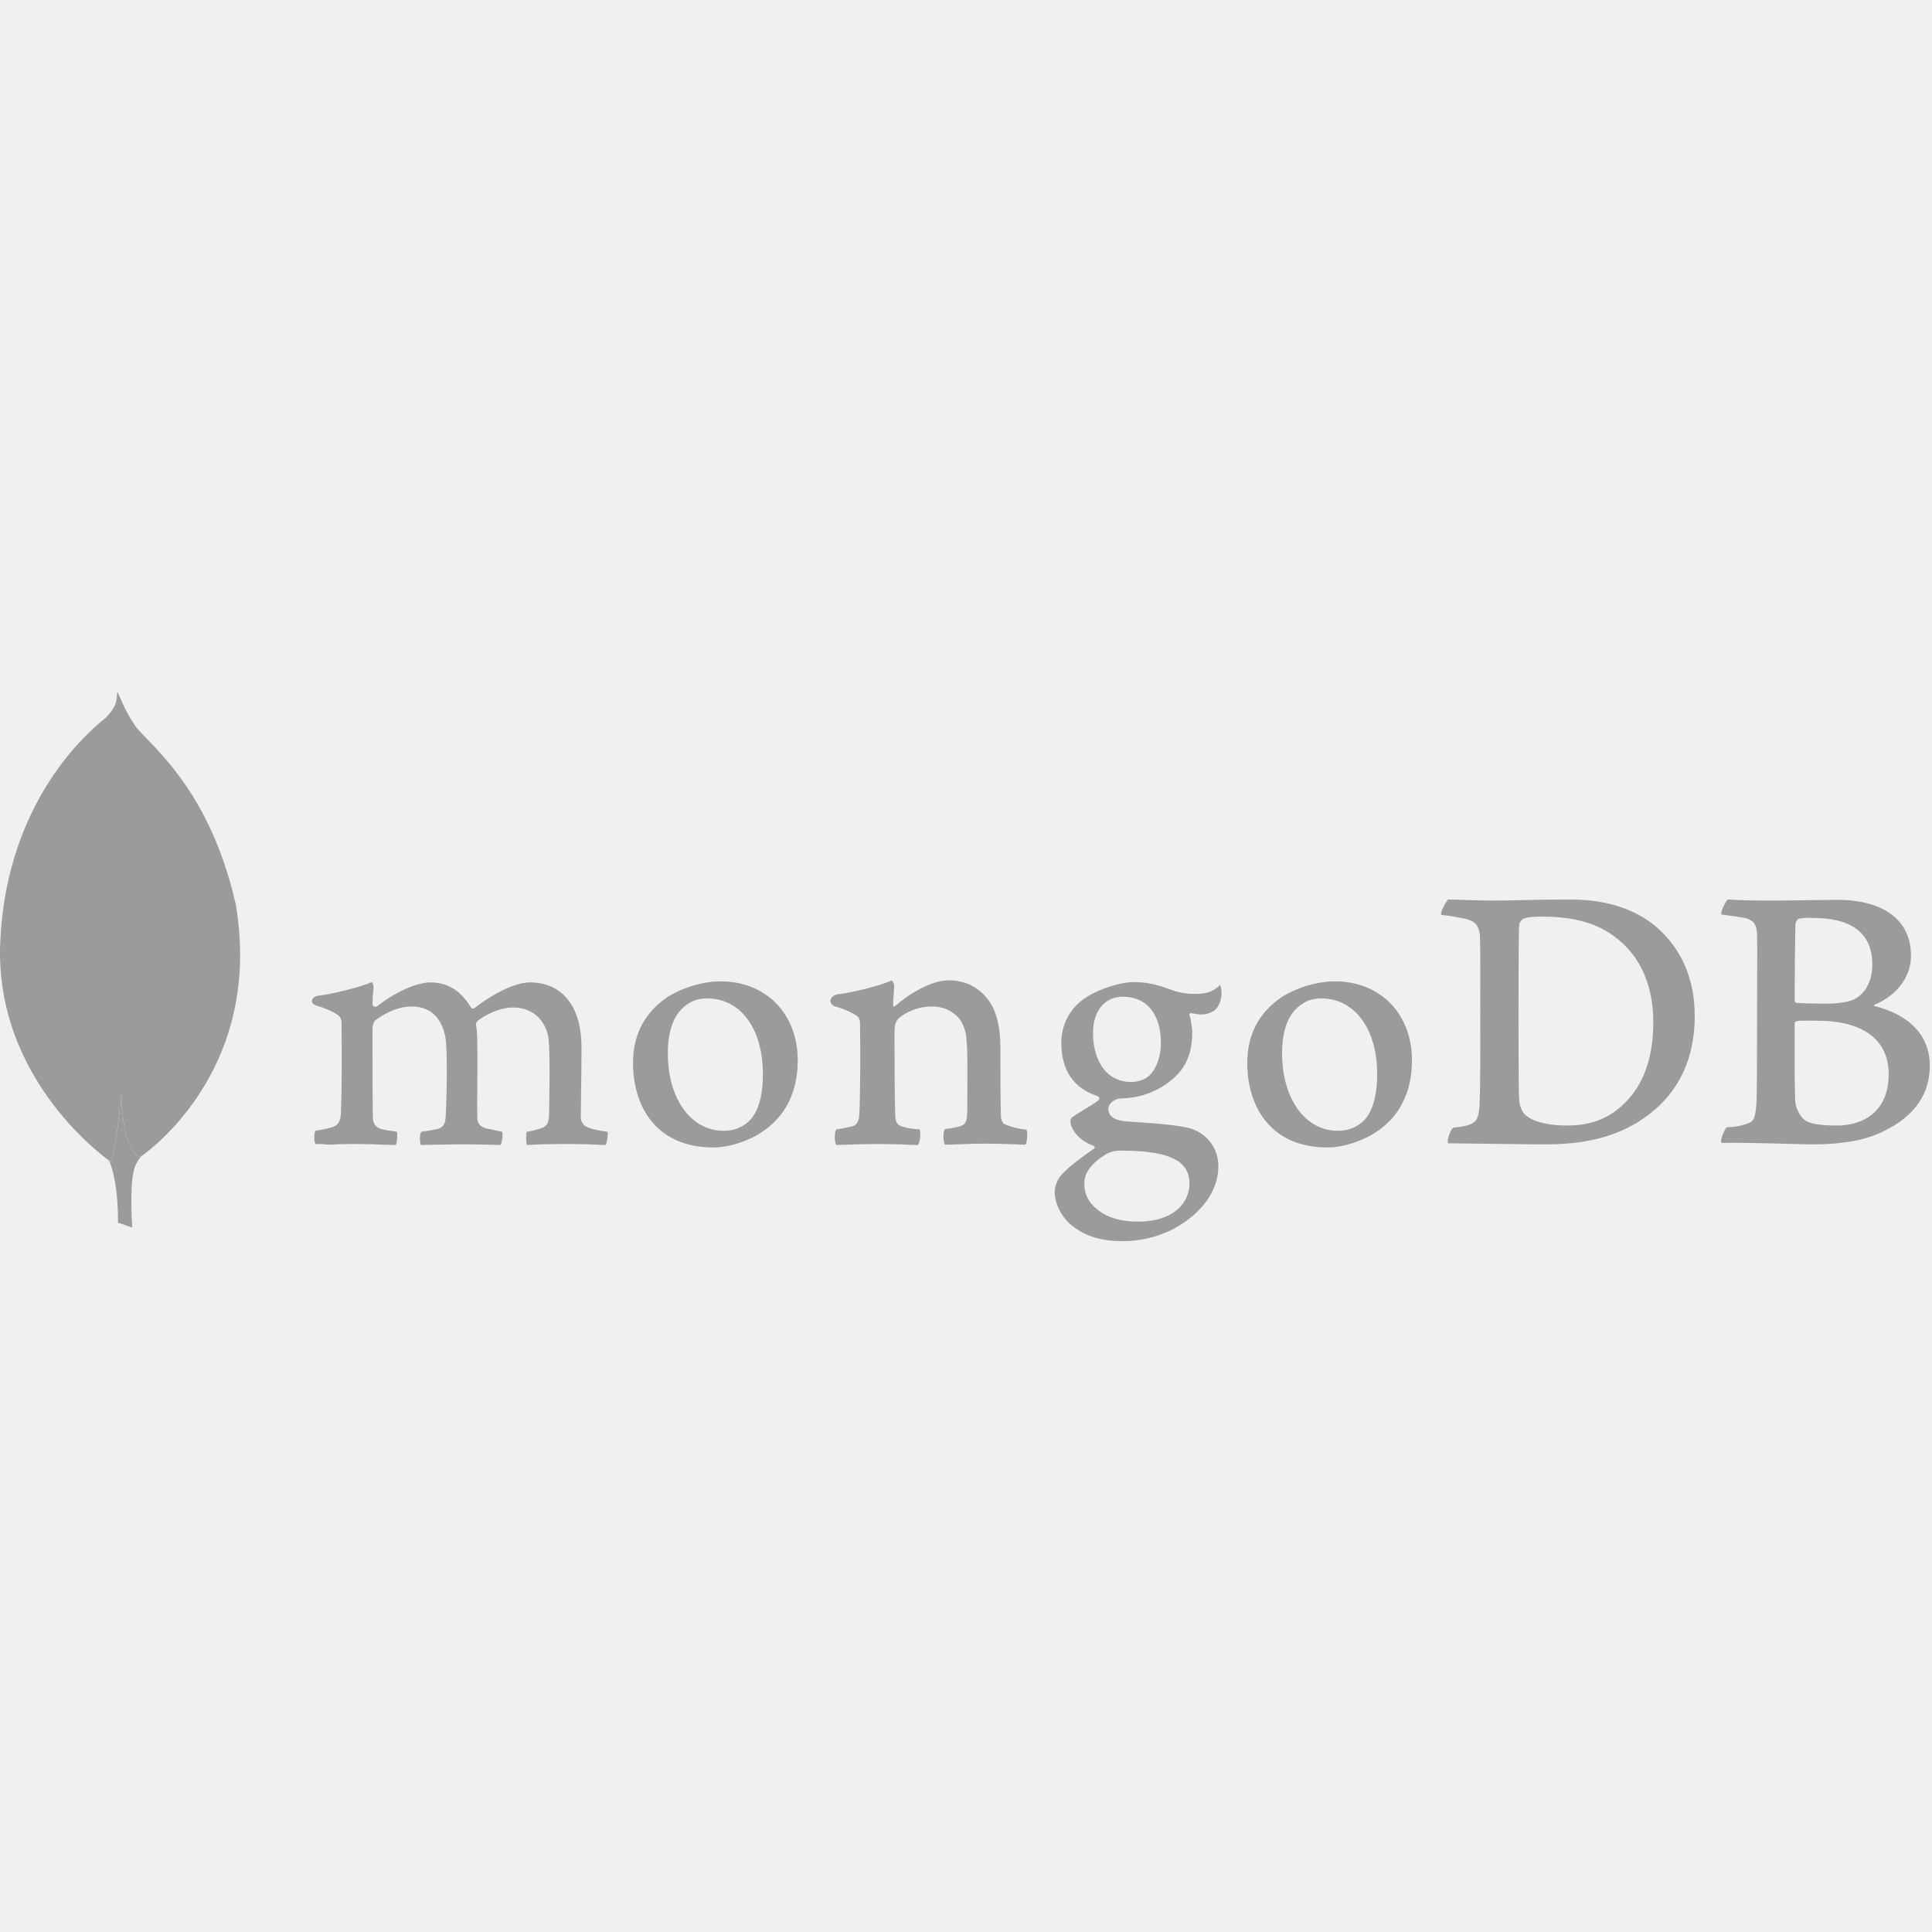
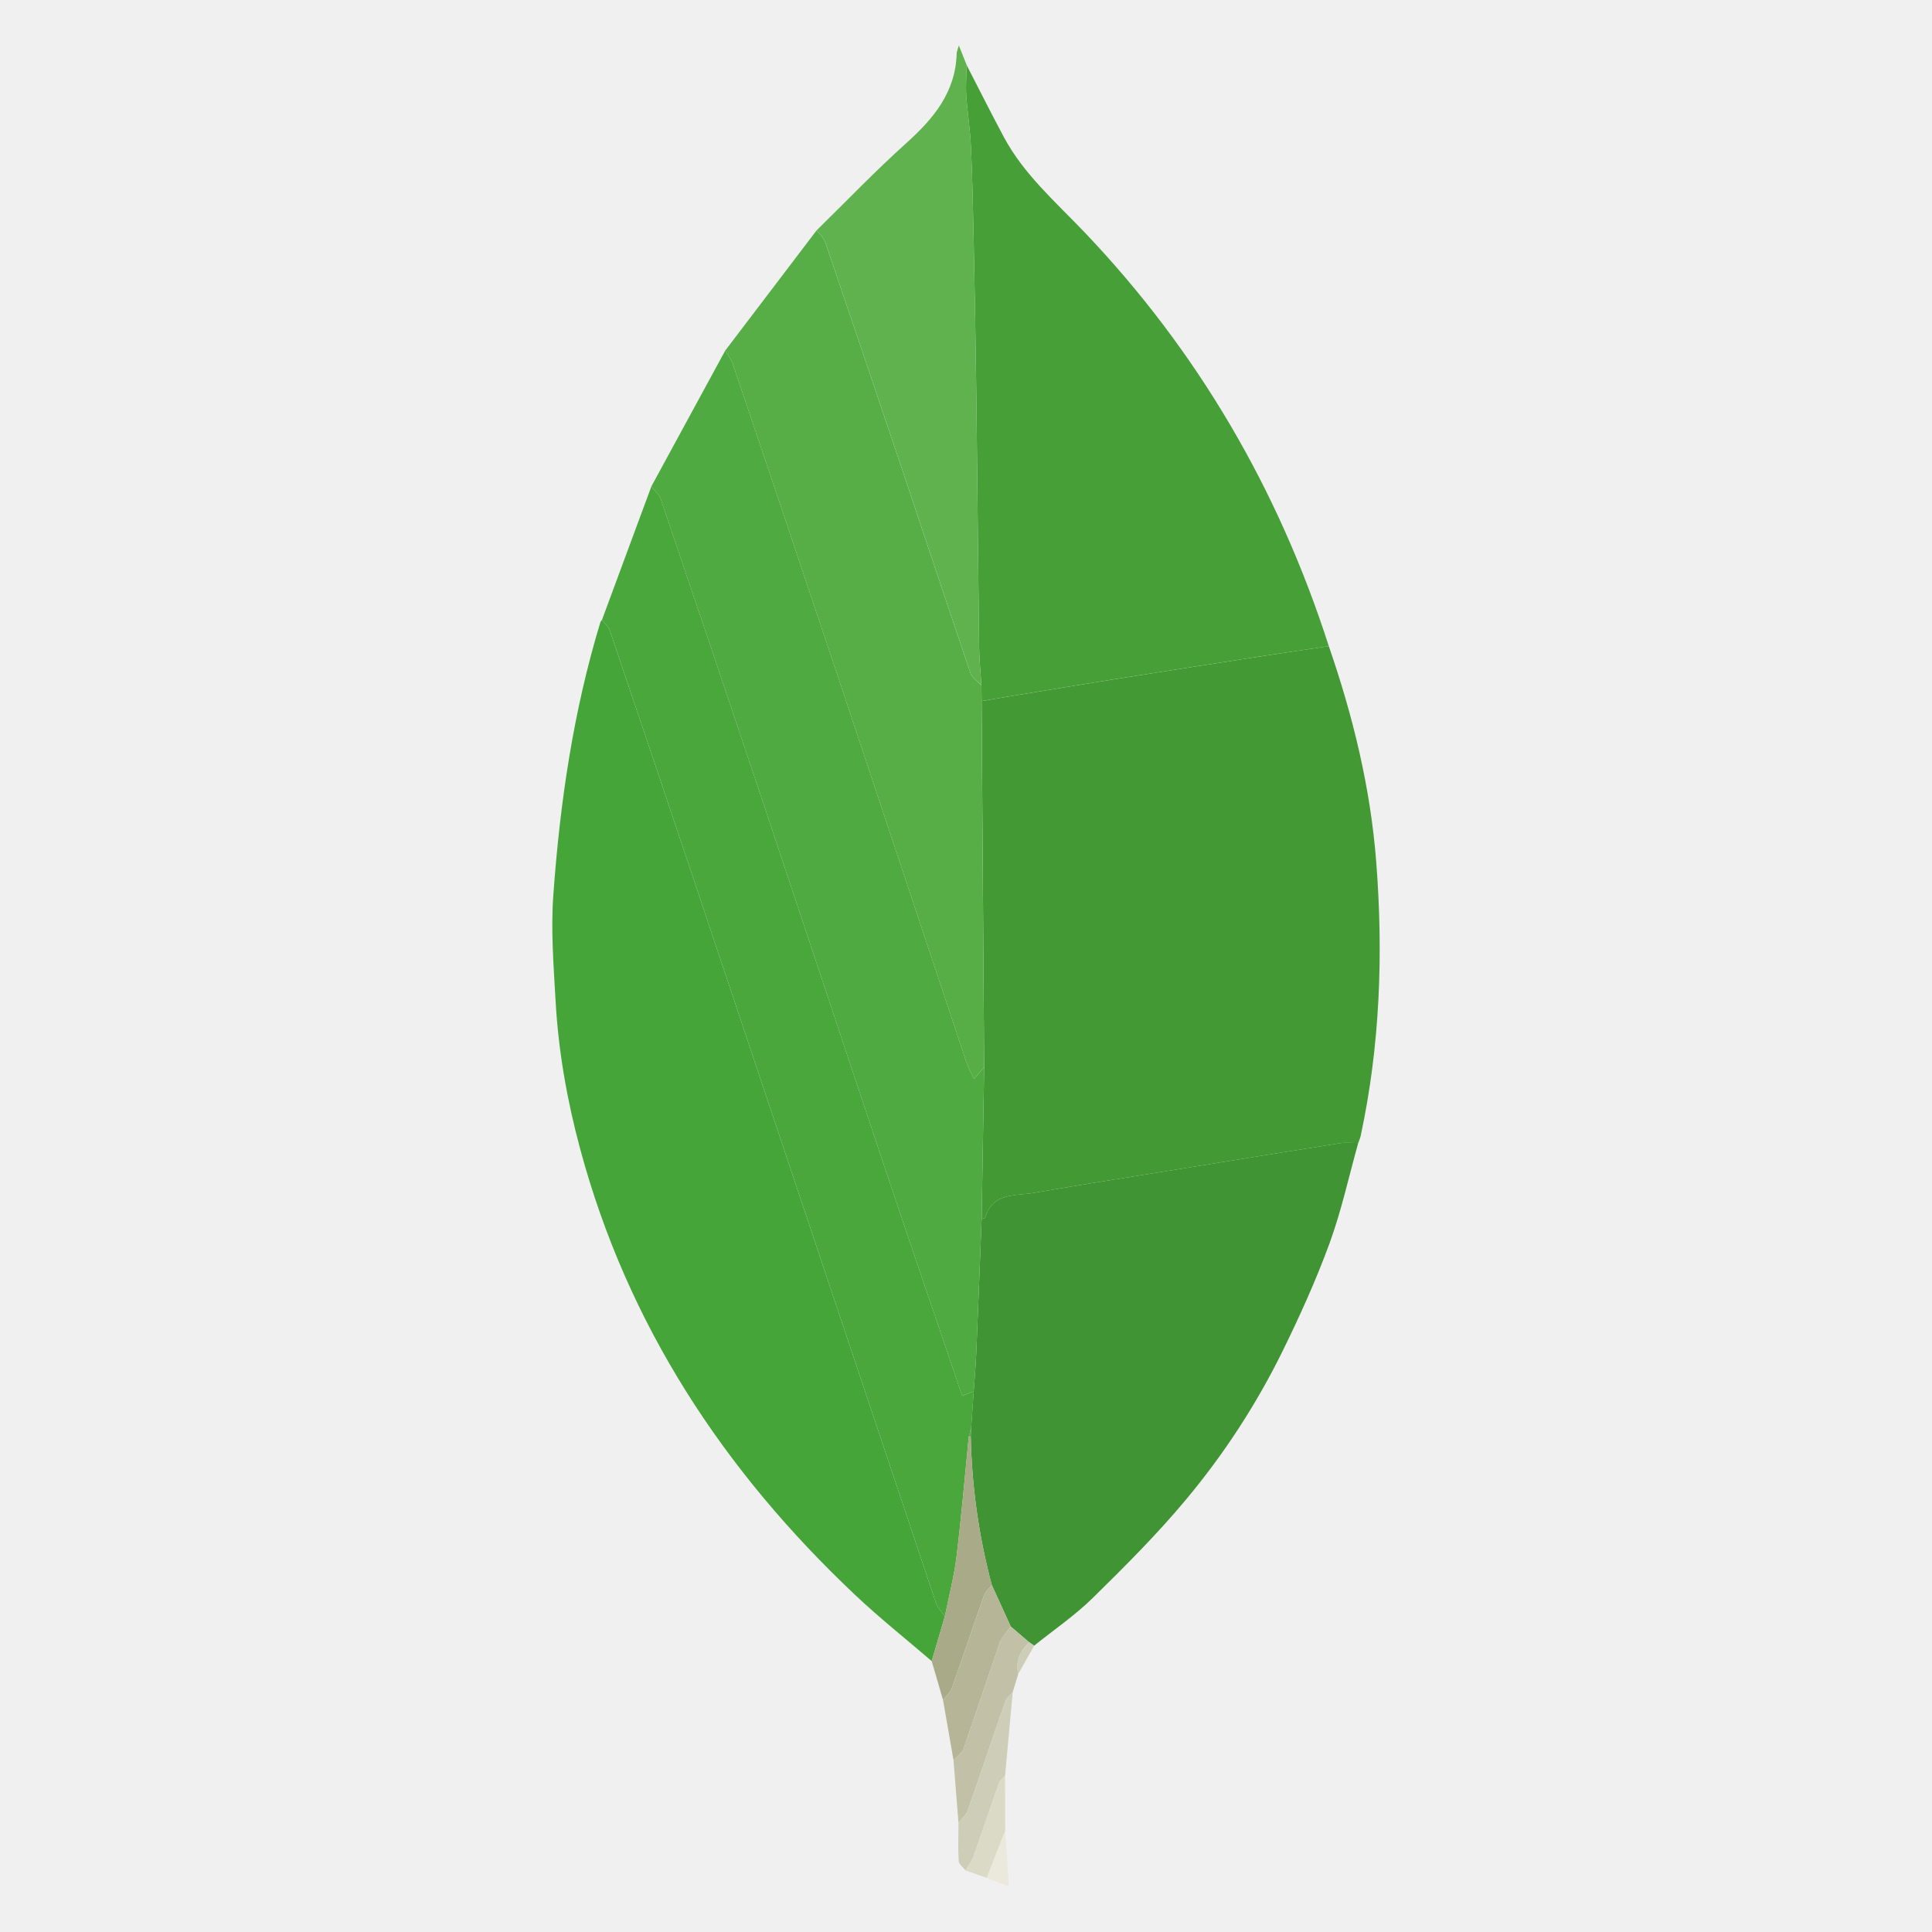
- <svg xmlns="http://www.w3.org/2000/svg" width="512" height="512" viewBox="0 0 512 512" fill="none">
-   <g clip-path="url(#clip0_308_2665)">
-     <g clip-path="url(#clip1_308_2665)">
-       <path fill-rule="evenodd" clip-rule="evenodd" d="M476.714 243.463C476.252 243.555 475.791 244.57 475.791 245.124C475.699 248.815 475.607 258.597 475.607 265.241C475.607 265.426 475.883 265.795 476.16 265.795C477.544 265.887 480.867 265.979 483.727 265.979C487.695 265.979 490.002 265.426 491.295 264.872C494.616 263.211 496.185 259.612 496.185 255.643C496.185 246.693 489.91 243.278 480.589 243.278C479.944 243.186 478.098 243.186 476.714 243.463ZM500.523 284.713C500.523 275.577 493.786 270.501 481.605 270.501C481.051 270.501 477.175 270.409 476.252 270.593C475.975 270.686 475.607 270.871 475.607 271.148C475.607 277.699 475.514 288.127 475.791 292.187C475.975 293.941 477.268 296.433 478.837 297.171C480.497 298.094 484.281 298.278 486.865 298.278C494.155 298.278 500.523 294.218 500.523 284.713ZM457.889 238.387C458.811 238.387 461.58 238.664 468.686 238.664C475.422 238.664 480.774 238.48 487.327 238.48C495.354 238.48 506.429 241.34 506.429 253.336C506.429 259.243 502.276 263.949 496.831 266.256C496.555 266.349 496.555 266.533 496.831 266.625C504.583 268.564 511.412 273.362 511.412 282.406C511.412 291.265 505.875 296.894 497.846 300.401C492.955 302.523 486.865 303.261 480.682 303.261C475.975 303.261 463.333 302.708 456.32 302.893C455.582 302.615 456.966 299.293 457.612 298.74C459.273 298.647 460.564 298.555 462.318 298.001C464.81 297.356 465.086 296.617 465.456 292.834C465.64 289.604 465.64 278.16 465.64 270.04C465.64 258.873 465.733 251.307 465.64 247.616C465.548 244.755 464.533 243.832 462.503 243.278C460.934 243.001 458.35 242.632 456.228 242.356C455.766 241.894 457.334 238.756 457.889 238.387ZM404.642 295.787C406.857 297.539 411.194 298.278 415.07 298.278C420.053 298.278 425.036 297.356 429.835 293.018C434.726 288.588 438.14 281.76 438.14 270.871C438.14 260.442 434.172 251.952 426.051 246.97C421.437 244.108 415.531 242.909 408.702 242.909C406.672 242.909 404.734 243.001 403.535 243.555C403.258 243.74 402.612 244.57 402.612 245.031C402.427 246.877 402.427 261.088 402.427 269.394C402.427 277.976 402.427 289.973 402.612 291.357C402.612 292.741 403.258 294.864 404.642 295.787ZM383.694 238.387C385.447 238.387 392.183 238.664 395.413 238.664C401.228 238.664 405.38 238.387 416.361 238.387C425.59 238.387 433.341 240.879 438.878 245.585C445.615 251.399 449.122 259.428 449.122 269.209C449.122 283.144 442.754 291.173 436.386 295.787C430.02 300.493 421.714 303.261 409.902 303.261C403.627 303.261 392.83 303.076 383.878 302.984H383.786C383.325 302.154 384.524 298.924 385.262 298.832C387.662 298.555 388.308 298.462 389.508 298.001C391.445 297.263 391.815 296.248 392.092 292.834C392.368 286.466 392.276 278.807 392.276 270.132C392.276 263.949 392.368 251.86 392.183 247.984C391.907 244.755 390.523 243.924 387.754 243.37C386.37 243.094 384.524 242.724 381.941 242.448C381.571 241.801 383.233 238.941 383.694 238.387Z" fill="#9B9B9B" />
-       <path fill-rule="evenodd" clip-rule="evenodd" d="M272.033 299.386C269.726 299.108 268.065 298.74 266.035 297.817C265.758 297.632 265.296 296.71 265.296 296.34C265.112 293.11 265.112 283.882 265.112 277.699C265.112 272.716 264.282 268.379 262.159 265.334C259.667 261.826 256.068 259.797 251.454 259.797C247.394 259.797 241.949 262.566 237.427 266.441C237.335 266.533 236.597 267.18 236.689 266.164C236.689 265.149 236.874 263.119 236.966 261.735C237.059 260.442 236.32 259.797 236.32 259.797C233.367 261.273 225.062 263.211 222.016 263.488C219.802 263.95 219.248 266.072 221.555 266.81H221.648C224.139 267.548 225.8 268.379 227.091 269.209C228.014 269.948 227.922 270.963 227.922 271.794C228.014 278.715 228.014 289.327 227.738 295.141C227.646 297.448 227 298.278 225.339 298.647L225.523 298.555C224.231 298.832 223.216 299.108 221.647 299.293C221.093 299.847 221.093 302.8 221.647 303.446C222.662 303.446 228.014 303.169 232.445 303.169C238.535 303.169 241.673 303.446 243.241 303.446C243.887 302.708 244.072 299.939 243.703 299.293C241.949 299.201 240.657 299.017 239.458 298.647C237.797 298.278 237.335 297.448 237.243 295.51C237.059 290.619 237.059 280.284 237.059 273.27C237.059 271.332 237.612 270.409 238.165 269.855C240.288 268.01 243.703 266.718 246.748 266.718C249.701 266.718 251.639 267.641 253.115 268.841C255.145 270.501 255.791 272.901 256.068 274.654C256.529 278.622 256.345 286.466 256.345 293.295C256.345 296.986 256.068 297.909 254.684 298.37C254.038 298.647 252.377 299.017 250.439 299.201C249.793 299.847 249.978 302.708 250.439 303.354C253.115 303.354 256.253 303.077 260.867 303.077C266.588 303.077 270.28 303.354 271.756 303.354C272.217 302.8 272.402 300.124 272.033 299.386H272.033ZM297.595 264.134C292.704 264.134 289.659 267.918 289.659 273.824C289.659 279.822 292.335 286.743 299.903 286.743C301.194 286.743 303.594 286.189 304.7 284.898C306.454 283.236 307.654 279.914 307.654 276.408C307.654 268.748 303.87 264.134 297.595 264.134ZM296.949 304.923C295.104 304.923 293.811 305.476 292.981 305.938C289.105 308.429 287.352 310.828 287.352 313.69C287.352 316.365 288.367 318.488 290.582 320.334C293.258 322.641 296.949 323.748 301.655 323.748C311.068 323.748 315.221 318.672 315.221 313.69C315.221 310.182 313.467 307.875 309.869 306.584C307.285 305.476 302.578 304.923 296.949 304.923ZM297.595 328.916C291.966 328.916 287.905 327.716 284.399 325.04C280.984 322.456 279.508 318.58 279.508 315.904C279.508 315.166 279.693 313.135 281.354 311.29C282.368 310.182 284.583 308.06 289.844 304.462C290.028 304.369 290.12 304.277 290.12 304.092C290.12 303.907 289.935 303.722 289.751 303.631C285.414 301.97 284.122 299.293 283.752 297.817V297.632C283.661 297.079 283.476 296.525 284.307 295.971C284.953 295.51 285.876 294.956 286.89 294.31C288.459 293.387 290.12 292.372 291.135 291.541C291.32 291.357 291.32 291.173 291.32 290.988C291.32 290.803 291.135 290.619 290.951 290.527C284.492 288.404 281.262 283.605 281.262 276.408C281.262 271.701 283.384 267.456 287.167 264.78C289.751 262.749 296.211 260.259 300.456 260.259H300.733C305.07 260.35 307.469 261.273 310.883 262.473C312.729 263.119 314.483 263.395 316.882 263.395C320.481 263.395 322.05 262.288 323.341 260.997C323.434 261.181 323.619 261.643 323.711 262.842C323.803 264.042 323.434 265.795 322.511 267.087C321.773 268.102 320.112 268.841 318.451 268.841H317.989C316.328 268.656 315.59 268.471 315.59 268.471L315.221 268.656C315.129 268.841 315.221 269.025 315.313 269.302L315.406 269.487C315.59 270.317 315.959 272.808 315.959 273.455C315.959 281.022 312.914 284.343 309.684 286.835C306.546 289.142 302.948 290.619 298.887 290.988C298.795 290.988 298.426 290.988 297.595 291.08C297.134 291.08 296.488 291.173 296.395 291.173H296.303C295.565 291.357 293.72 292.28 293.72 293.849C293.72 295.233 294.55 296.894 298.518 297.171C299.348 297.263 300.179 297.263 301.102 297.356C306.362 297.724 312.914 298.186 315.959 299.201C320.204 300.77 322.88 304.553 322.88 309.076C322.88 315.904 317.989 322.272 309.869 326.239C305.901 327.993 301.932 328.916 297.595 328.916ZM350.196 264.595C348.258 264.595 346.504 265.057 345.212 265.979C341.614 268.194 339.768 272.624 339.768 279.083C339.768 291.173 345.858 299.663 354.533 299.663C357.117 299.663 359.147 298.924 360.9 297.448C363.576 295.233 364.961 290.803 364.961 284.62C364.961 272.624 358.962 264.595 350.196 264.595ZM351.857 304.092C336.169 304.092 330.54 292.557 330.54 281.76C330.54 274.193 333.585 268.379 339.675 264.226C344.013 261.55 349.181 260.074 353.795 260.074C365.791 260.074 374.189 268.656 374.189 281.022C374.189 289.419 370.867 296.063 364.499 300.124C361.454 302.154 356.194 304.092 351.856 304.092H351.857ZM187.411 264.595C185.473 264.595 183.72 265.057 182.427 265.979C178.829 268.194 176.983 272.624 176.983 279.083C176.983 291.173 183.073 299.663 191.748 299.663C194.332 299.663 196.362 298.924 198.116 297.448C200.791 295.233 202.176 290.803 202.176 284.62C202.176 272.624 196.27 264.595 187.411 264.595ZM189.072 304.092C173.384 304.092 167.755 292.557 167.755 281.76C167.755 274.193 170.8 268.379 176.89 264.226C181.228 261.55 186.396 260.074 191.01 260.074C203.007 260.074 211.404 268.656 211.404 281.022C211.404 289.419 208.082 296.063 201.714 300.124C198.761 302.154 193.501 304.092 189.072 304.092ZM83.594 303.169C83.409 302.893 83.225 302.062 83.317 301.047C83.317 300.309 83.502 299.847 83.594 299.663C85.532 299.386 86.547 299.108 87.654 298.832C89.5 298.37 90.238 297.356 90.331 295.049C90.608 289.512 90.608 278.991 90.515 271.701V271.517C90.515 270.686 90.515 269.671 89.5 268.932C88.023 268.01 86.27 267.18 83.963 266.533C83.132 266.257 82.579 265.795 82.671 265.241C82.671 264.688 83.225 264.042 84.425 263.857C87.47 263.58 95.406 261.643 98.543 260.259C98.728 260.442 99.005 260.997 99.005 261.735L98.913 262.749C98.82 263.765 98.728 264.965 98.728 266.164C98.728 266.533 99.097 266.81 99.466 266.81C99.651 266.81 99.836 266.718 100.02 266.625C105.926 262.011 111.278 260.35 114.047 260.35C118.569 260.35 122.075 262.473 124.752 266.902C124.936 267.18 125.121 267.271 125.398 267.271C125.582 267.271 125.859 267.18 125.951 266.995C131.396 262.842 136.84 260.35 140.439 260.35C149.021 260.35 154.097 266.718 154.097 277.515C154.097 280.56 154.097 284.528 154.005 288.128C154.005 291.357 153.913 294.31 153.913 296.433C153.913 296.894 154.558 298.37 155.574 298.647C156.865 299.293 158.619 299.57 160.926 299.939H161.018C161.203 300.585 160.834 302.984 160.465 303.446C159.911 303.446 159.08 303.446 158.158 303.354C156.404 303.261 153.913 303.169 151.144 303.169C145.423 303.169 142.47 303.261 139.609 303.446C139.425 302.708 139.332 300.493 139.609 299.939C141.27 299.663 142.1 299.386 143.116 299.108C144.962 298.555 145.423 297.724 145.515 295.325C145.515 293.572 145.884 278.622 145.33 275.023C144.777 271.332 142.008 266.995 135.917 266.995C133.61 266.995 130.012 267.918 126.505 270.594C126.321 270.778 126.136 271.239 126.136 271.517V271.609C126.505 273.546 126.505 275.762 126.505 279.176V285.174C126.505 289.327 126.412 293.203 126.505 296.156C126.505 298.186 127.705 298.647 128.72 299.017C129.274 299.108 129.642 299.201 130.104 299.293C130.935 299.478 131.765 299.663 133.057 299.939C133.242 300.309 133.242 301.508 132.965 302.523C132.872 303.077 132.687 303.354 132.596 303.446C129.458 303.354 126.228 303.261 121.522 303.261C120.138 303.261 117.738 303.354 115.708 303.354C114.047 303.354 112.478 303.446 111.556 303.446C111.463 303.261 111.278 302.616 111.278 301.6C111.278 300.77 111.463 300.124 111.648 299.939C112.109 299.847 112.478 299.755 112.94 299.755C114.047 299.57 114.969 299.386 115.892 299.201C117.461 298.74 118.015 297.909 118.107 295.879C118.384 291.265 118.661 278.069 118.015 274.747C116.908 269.394 113.863 266.718 108.971 266.718C106.111 266.718 102.511 268.102 99.558 270.317C99.097 270.686 98.728 271.609 98.728 272.439V277.884C98.728 284.528 98.728 292.834 98.82 296.433C98.913 297.54 99.281 298.832 101.405 299.293C101.866 299.386 102.604 299.57 103.527 299.663L105.188 299.939C105.373 300.493 105.28 302.708 104.911 303.446C103.988 303.446 102.881 303.354 101.588 303.354C99.651 303.261 97.159 303.169 94.391 303.169C91.161 303.169 88.854 303.261 87.008 303.354C85.716 303.169 84.701 303.169 83.594 303.169Z" fill="#9B9B9B" />
-       <path fill-rule="evenodd" clip-rule="evenodd" d="M28.926 307.586C31.518 313.665 31.27 324.024 31.27 324.024L35.053 325.317C35.053 325.317 34.315 315.166 35.423 310.367C35.733 308.873 36.482 307.569 37.373 306.478C37.184 306.61 37.084 306.676 37.084 306.676C33.397 304.949 32.306 296.944 32.129 289.44C31.394 298.727 30.342 305.505 29.333 307.875C29.333 307.875 29.191 307.778 28.926 307.586Z" fill="#9B9B9B" />
-       <path fill-rule="evenodd" clip-rule="evenodd" d="M31.273 183.799L31.27 183.572C31.27 183.572 33.301 188.74 35.423 191.693C37.361 195.846 54.987 206.643 62.462 239.587C70.213 284.897 37.084 306.676 37.084 306.676C33.397 304.949 32.307 296.944 32.129 289.44C31.394 298.727 30.342 305.505 29.333 307.875C29.333 307.875 -1.766 286.65 0.08 249.277C1.832 211.903 23.796 193.539 28.04 190.216C30.809 187.263 30.901 186.156 31.086 183.203C31.151 183.342 31.214 183.542 31.273 183.799V183.799Z" fill="#9B9B9B" />
-     </g>
-   </g>
-   <defs>
-     <clipPath id="clip0_308_2665">
-       <rect width="512" height="146" fill="white" transform="translate(0 183)" />
-     </clipPath>
-     <clipPath id="clip1_308_2665">
-       <rect width="512" height="146" fill="white" transform="translate(0 183)" />
-     </clipPath>
-   </defs>
+ <svg xmlns="http://www.w3.org/2000/svg" viewBox="0 0 128 128">
+   <path fill-rule="evenodd" clip-rule="evenodd" fill="#439934" d="M88.038 42.812c1.605 4.643 2.761 9.383 3.141 14.296.472 6.095.256 12.147-1.029 18.142-.035.165-.109.32-.164.48-.403.001-.814-.049-1.208.012-3.329.523-6.655 1.065-9.981 1.604-3.438.557-6.881 1.092-10.313 1.687-1.216.21-2.721-.041-3.212 1.641-.014.046-.154.054-.235.08l.166-10.051-.169-24.252 1.602-.275c2.62-.429 5.24-.864 7.862-1.281 3.129-.497 6.261-.98 9.392-1.465 1.381-.215 2.764-.412 4.148-.618z" />
+   <path fill-rule="evenodd" clip-rule="evenodd" fill="#45A538" d="M61.729 110.054c-1.69-1.453-3.439-2.842-5.059-4.37-8.717-8.222-15.093-17.899-18.233-29.566-.865-3.211-1.442-6.474-1.627-9.792-.13-2.322-.318-4.665-.154-6.975.437-6.144 1.325-12.229 3.127-18.147l.099-.138c.175.233.427.439.516.702 1.759 5.18 3.505 10.364 5.242 15.551 5.458 16.3 10.909 32.604 16.376 48.9.107.318.384.579.583.866l-.87 2.969z" />
+   <path fill-rule="evenodd" clip-rule="evenodd" fill="#46A037" d="M88.038 42.812c-1.384.206-2.768.403-4.149.616-3.131.485-6.263.968-9.392 1.465-2.622.417-5.242.852-7.862 1.281l-1.602.275-.012-1.045c-.053-.859-.144-1.717-.154-2.576-.069-5.478-.112-10.956-.18-16.434-.042-3.429-.105-6.857-.175-10.285-.043-2.13-.089-4.261-.185-6.388-.052-1.143-.236-2.28-.311-3.423-.042-.657.016-1.319.029-1.979.817 1.583 1.616 3.178 2.456 4.749 1.327 2.484 3.441 4.314 5.344 6.311 7.523 7.892 12.864 17.068 16.193 27.433z" />
+   <path fill-rule="evenodd" clip-rule="evenodd" fill="#409433" d="M65.036 80.753c.081-.026.222-.034.235-.08.491-1.682 1.996-1.431 3.212-1.641 3.432-.594 6.875-1.13 10.313-1.687 3.326-.539 6.652-1.081 9.981-1.604.394-.062.805-.011 1.208-.012-.622 2.22-1.112 4.488-1.901 6.647-.896 2.449-1.98 4.839-3.131 7.182a49.142 49.142 0 01-6.353 9.763c-1.919 2.308-4.058 4.441-6.202 6.548-1.185 1.165-2.582 2.114-3.882 3.161l-.337-.23-1.214-1.038-1.256-2.753a41.402 41.402 0 01-1.394-9.838l.023-.561.171-2.426c.057-.828.133-1.655.168-2.485.129-2.982.241-5.964.359-8.946z" />
+   <path fill-rule="evenodd" clip-rule="evenodd" fill="#4FAA41" d="M65.036 80.753c-.118 2.982-.23 5.964-.357 8.947-.035.83-.111 1.657-.168 2.485l-.765.289c-1.699-5.002-3.399-9.951-5.062-14.913-2.75-8.209-5.467-16.431-8.213-24.642a4498.887 4498.887 0 00-6.7-19.867c-.105-.31-.407-.552-.617-.826l4.896-9.002c.168.292.39.565.496.879a6167.476 6167.476 0 016.768 20.118c2.916 8.73 5.814 17.467 8.728 26.198.116.349.308.671.491 1.062l.67-.78-.167 10.052z" />
+   <path fill-rule="evenodd" clip-rule="evenodd" fill="#4AA73C" d="M43.155 32.227c.21.274.511.516.617.826a4498.887 4498.887 0 016.7 19.867c2.746 8.211 5.463 16.433 8.213 24.642 1.662 4.961 3.362 9.911 5.062 14.913l.765-.289-.171 2.426-.155.559c-.266 2.656-.49 5.318-.814 7.968-.163 1.328-.509 2.632-.772 3.947-.198-.287-.476-.548-.583-.866-5.467-16.297-10.918-32.6-16.376-48.9a3888.972 3888.972 0 00-5.242-15.551c-.089-.263-.34-.469-.516-.702l3.272-8.84z" />
+   <path fill-rule="evenodd" clip-rule="evenodd" fill="#57AE47" d="M65.202 70.702l-.67.78c-.183-.391-.375-.714-.491-1.062-2.913-8.731-5.812-17.468-8.728-26.198a6167.476 6167.476 0 00-6.768-20.118c-.105-.314-.327-.588-.496-.879l6.055-7.965c.191.255.463.482.562.769 1.681 4.921 3.347 9.848 5.003 14.778 1.547 4.604 3.071 9.215 4.636 13.813.105.308.47.526.714.786l.012 1.045c.058 8.082.115 16.167.171 24.251z" />
+   <path fill-rule="evenodd" clip-rule="evenodd" fill="#60B24F" d="M65.021 45.404c-.244-.26-.609-.478-.714-.786-1.565-4.598-3.089-9.209-4.636-13.813-1.656-4.93-3.322-9.856-5.003-14.778-.099-.287-.371-.514-.562-.769 1.969-1.928 3.877-3.925 5.925-5.764 1.821-1.634 3.285-3.386 3.352-5.968.003-.107.059-.214.145-.514l.519 1.306c-.013.661-.072 1.322-.029 1.979.075 1.143.259 2.28.311 3.423.096 2.127.142 4.258.185 6.388.069 3.428.132 6.856.175 10.285.067 5.478.111 10.956.18 16.434.008.861.098 1.718.152 2.577z" />
+   <path fill-rule="evenodd" clip-rule="evenodd" fill="#A9AA88" d="M62.598 107.085c.263-1.315.609-2.62.772-3.947.325-2.649.548-5.312.814-7.968l.066-.01.066.011a41.402 41.402 0 001.394 9.838c-.176.232-.425.439-.518.701-.727 2.05-1.412 4.116-2.143 6.166-.1.28-.378.498-.574.744l-.747-2.566.87-2.969z" />
+   <path fill-rule="evenodd" clip-rule="evenodd" fill="#B6B598" d="M62.476 112.621c.196-.246.475-.464.574-.744.731-2.05 1.417-4.115 2.143-6.166.093-.262.341-.469.518-.701l1.255 2.754c-.248.352-.59.669-.728 1.061l-2.404 7.059c-.099.283-.437.483-.663.722l-.695-3.985z" />
+   <path fill-rule="evenodd" clip-rule="evenodd" fill="#C2C1A7" d="M63.171 116.605c.227-.238.564-.439.663-.722l2.404-7.059c.137-.391.48-.709.728-1.061l1.215 1.037c-.587.58-.913 1.25-.717 2.097l-.369 1.208c-.168.207-.411.387-.494.624-.839 2.403-1.64 4.819-2.485 7.222-.107.305-.404.544-.614.812-.109-1.387-.22-2.771-.331-4.158z" />
+   <path fill-rule="evenodd" clip-rule="evenodd" fill="#CECDB7" d="M63.503 120.763c.209-.269.506-.508.614-.812.845-2.402 1.646-4.818 2.485-7.222.083-.236.325-.417.494-.624l-.509 5.545c-.136.157-.333.294-.398.477-.575 1.614-1.117 3.24-1.694 4.854-.119.333-.347.627-.525.938-.158-.207-.441-.407-.454-.623-.051-.841-.016-1.688-.013-2.533z" />
+   <path fill-rule="evenodd" clip-rule="evenodd" fill="#DBDAC7" d="M63.969 123.919c.178-.312.406-.606.525-.938.578-1.613 1.119-3.239 1.694-4.854.065-.183.263-.319.398-.477l.012 3.64-1.218 3.124-1.411-.495z" />
+   <path fill-rule="evenodd" clip-rule="evenodd" fill="#EBE9DC" d="M65.38 124.415l1.218-3.124.251 3.696-1.469-.572z" />
+   <path fill-rule="evenodd" clip-rule="evenodd" fill="#CECDB7" d="M67.464 110.898c-.196-.847.129-1.518.717-2.097l.337.23-1.054 1.867z" />
+   <path fill-rule="evenodd" clip-rule="evenodd" fill="#4FAA41" d="M64.316 95.172l-.066-.011-.066.01.155-.559-.023.56z" />
</svg>
